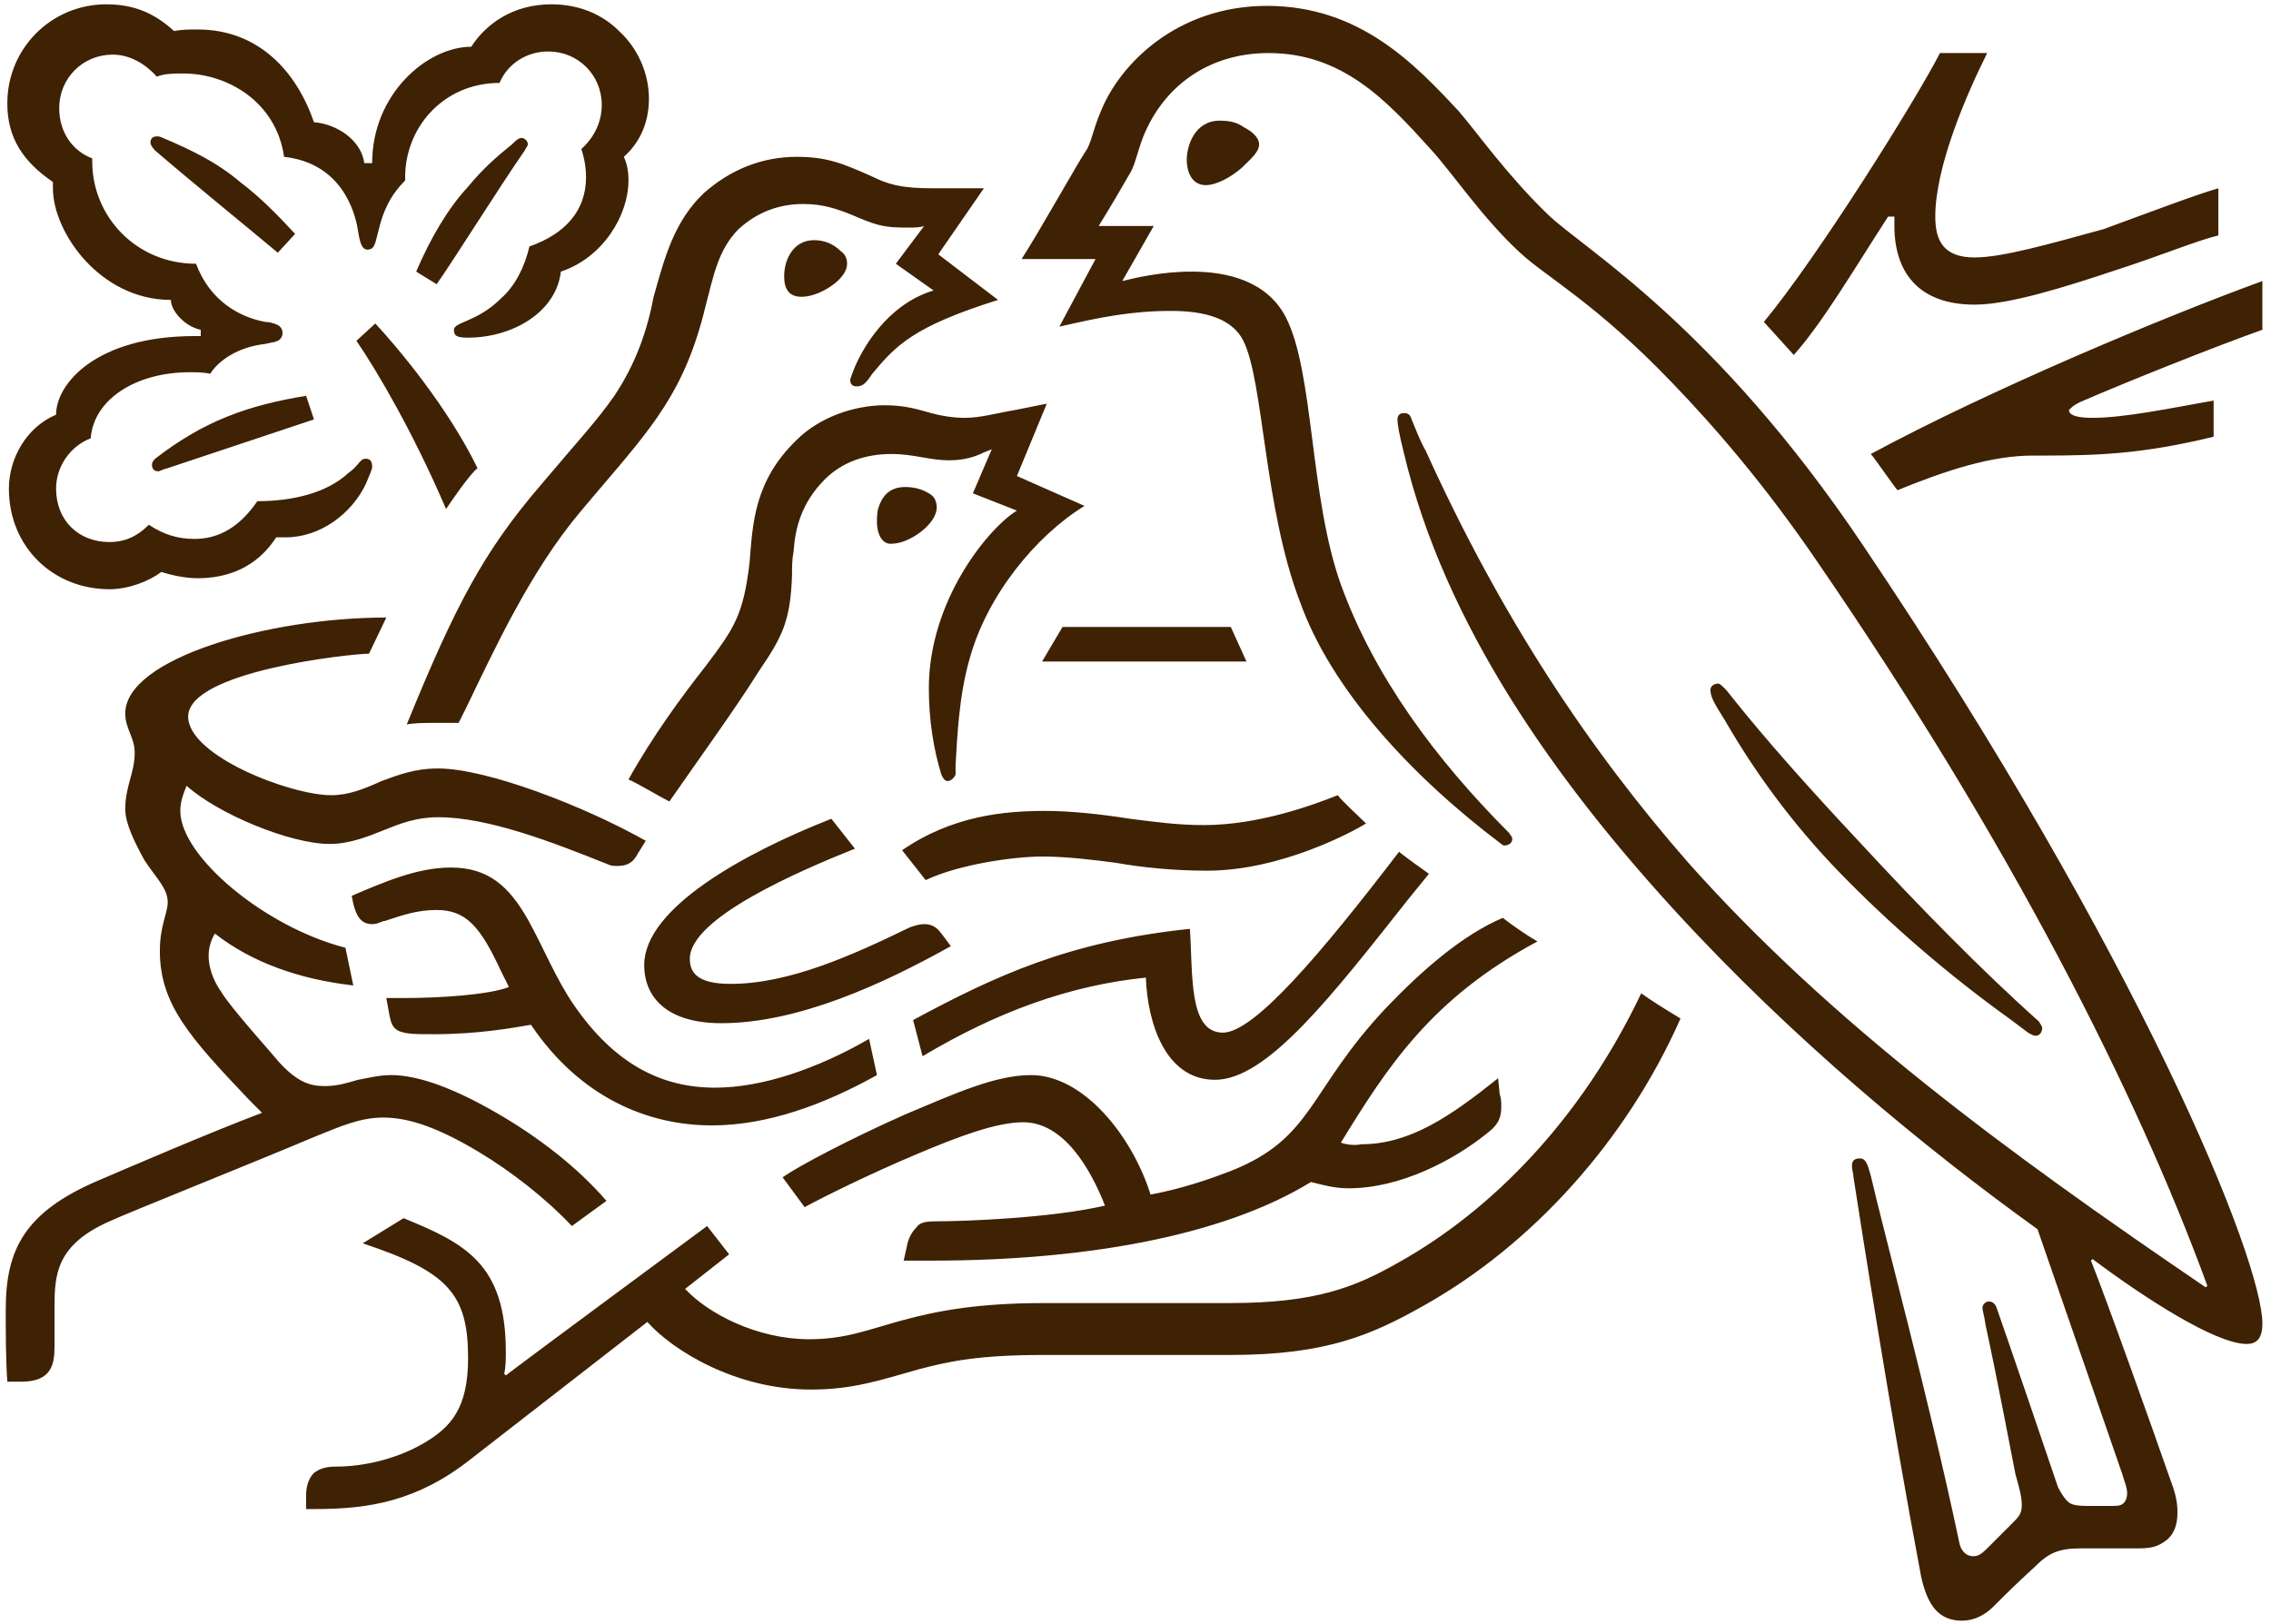
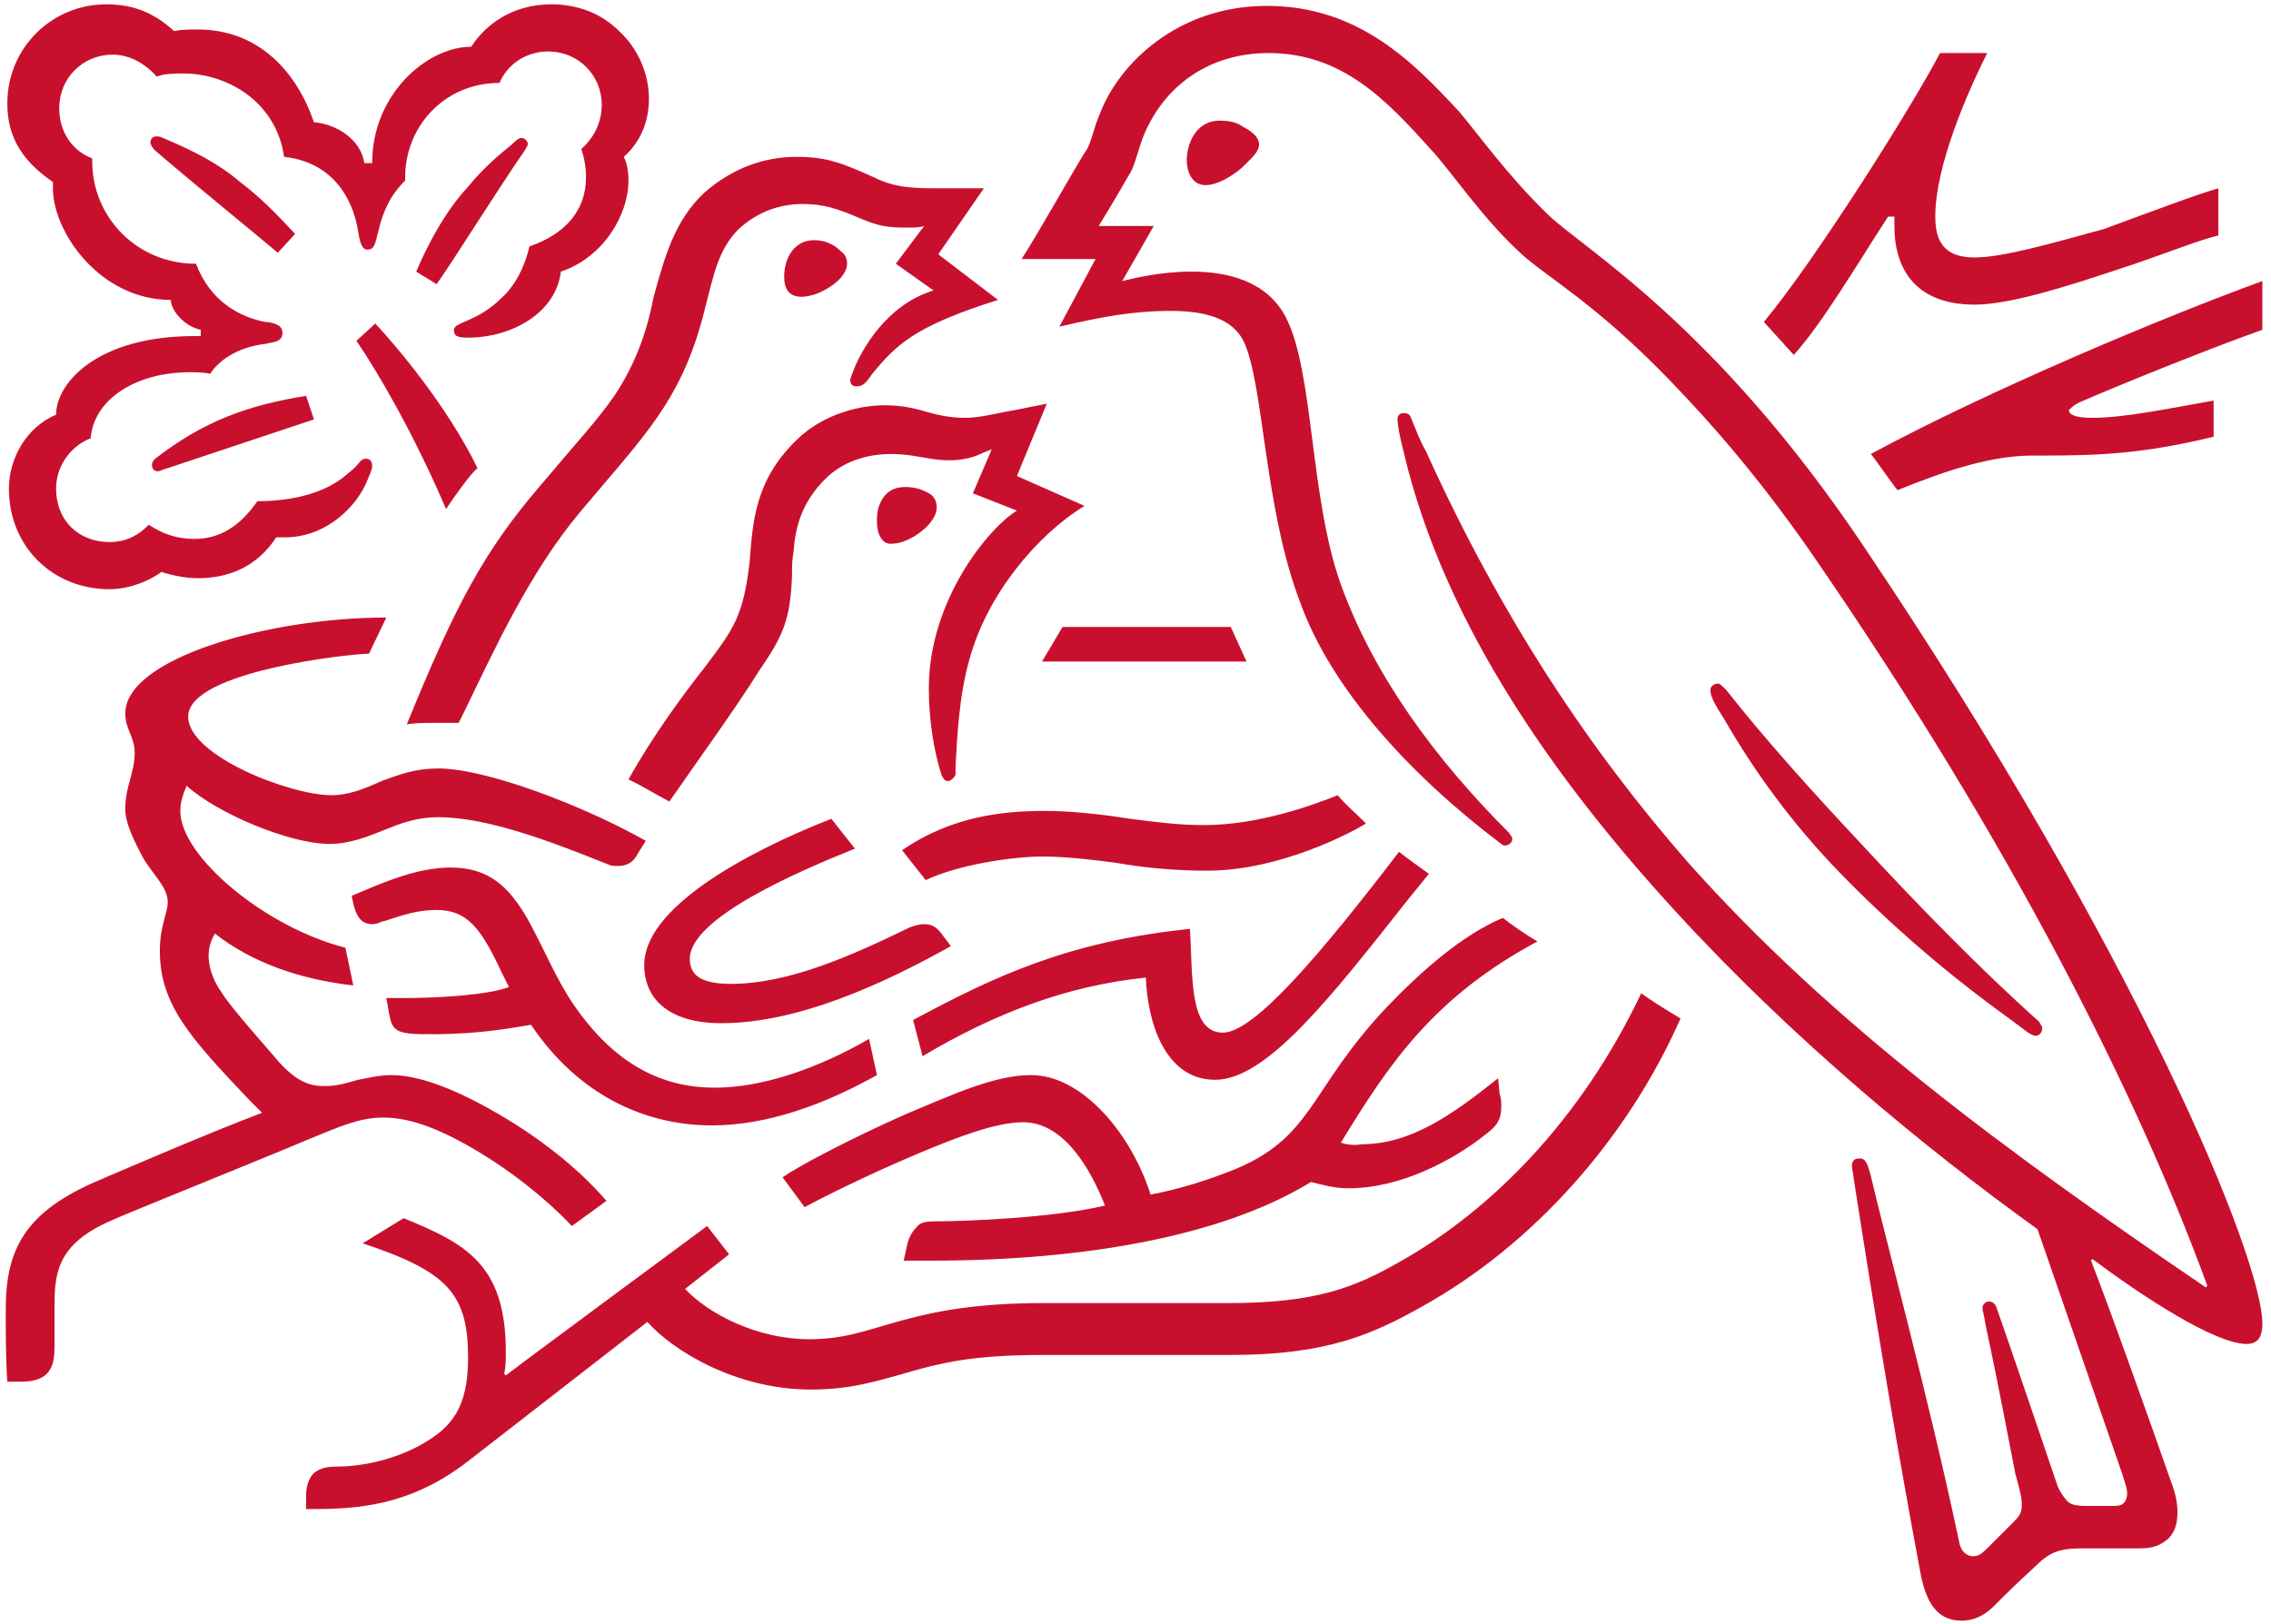
- <svg xmlns="http://www.w3.org/2000/svg" width="158px" alt="Nestlé" title="Nestlé" height="113px" viewBox="0 0 158 113" version="1.1" fill="#3f2103">
+ <svg xmlns="http://www.w3.org/2000/svg" width="158px" alt="Nestlé" title="Nestlé" height="113px" viewBox="0 0 158 113" version="1.1" fill="#c8102e">
  <g id="Page-1" stroke="none" stroke-width="1" fill-rule="evenodd">
    <path d="M88.145,0.409 C94.6,0.409 98.429,4.457 101.493,7.74 C102.806,9.271 104.884,12.225 107.729,14.961 C110.245,17.368 119.326,22.619 129.61,37.936 C148.976,66.71 157.4,87.717 157.4,92.093 C157.4,93.187 156.962,93.515 156.306,93.515 C154.118,93.515 149.085,90.233 145.584,87.607 L145.584,87.607 L145.475,87.717 C146.569,90.452 149.96,99.97 150.945,102.815 C151.273,103.69 151.492,104.347 151.492,105.222 C151.492,106.097 151.273,106.644 150.836,107.082 C150.289,107.52 149.851,107.738 148.866,107.738 L148.866,107.738 L144.818,107.738 C143.177,107.738 142.521,108.067 141.536,109.051 C140.114,110.364 139.895,110.583 138.691,111.786 C138.035,112.443 137.269,112.771 136.503,112.771 C134.862,112.771 134.096,111.677 133.659,109.708 C131.47,98.11 129.501,85.419 128.954,81.918 C128.954,81.699 128.845,81.371 128.845,81.152 C128.845,80.824 128.954,80.605 129.392,80.605 C129.829,80.605 129.939,81.043 130.157,81.809 C130.923,85.2 134.206,97.345 136.284,107.191 C136.394,107.957 136.831,108.285 137.269,108.285 C137.597,108.285 137.816,108.176 138.254,107.738 L138.254,107.738 L140.114,105.878 C140.551,105.441 140.661,105.222 140.661,104.675 C140.661,104.128 140.442,103.362 140.223,102.596 C139.895,100.955 139.02,96.251 138.144,92.202 C138.035,91.437 137.925,91.218 137.925,90.999 C137.925,90.78 138.144,90.561 138.363,90.561 C138.582,90.561 138.801,90.671 138.91,90.999 C139.567,92.859 142.63,101.83 143.177,103.471 C143.396,103.909 143.615,104.237 143.833,104.456 C144.052,104.675 144.38,104.784 145.146,104.784 L145.146,104.784 L147.035,104.784 C147.383,104.782 147.578,104.76 147.772,104.566 C147.882,104.456 147.991,104.237 147.991,103.909 C147.991,103.471 147.772,103.034 147.663,102.596 L147.663,102.596 L141.755,85.529 C133.987,79.949 124.687,72.29 116.482,63.319 C108.276,54.347 100.508,43.516 97.663,31.481 C97.335,30.168 97.226,29.512 97.226,29.184 C97.226,28.965 97.335,28.746 97.663,28.746 C97.992,28.746 98.101,28.855 98.21,29.184 C98.539,29.949 98.757,30.606 99.195,31.372 C104.447,42.969 110.574,52.159 117.466,60.037 C127.313,71.087 139.457,80.058 153.461,89.577 L153.461,89.577 L153.571,89.467 C148.647,76.01 139.895,58.724 126.547,39.249 C122.827,33.779 119.326,29.731 116.263,26.558 C111.011,21.087 107.51,19.228 105.76,17.586 C103.134,15.179 100.946,11.897 99.523,10.366 C96.46,6.974 93.397,3.692 88.254,3.692 C84.097,3.692 80.924,5.989 79.502,9.6 C79.064,10.803 78.955,11.569 78.517,12.225 C78.079,12.991 77.314,14.304 76.438,15.726 L76.438,15.726 L80.268,15.726 L78.079,19.556 C78.955,19.337 80.815,18.899 82.893,18.899 C85.41,18.899 88.145,19.556 89.458,22.072 C91.427,25.901 91.099,34.545 93.287,40.671 C95.585,47.017 99.852,52.816 104.994,57.958 C105.103,58.177 105.213,58.177 105.213,58.395 C105.213,58.614 104.994,58.833 104.666,58.833 C104.666,58.833 104.556,58.833 104.447,58.724 C98.21,54.019 92.631,48.002 90.443,41.875 C87.926,35.31 87.926,26.558 86.504,23.713 C85.738,22.182 83.878,21.634 81.471,21.634 C78.736,21.634 76.548,22.072 73.703,22.729 L73.703,22.729 L76.22,18.024 L71.077,18.024 C72.281,16.164 74.907,11.46 75.563,10.475 C75.891,10.037 76.11,8.834 76.548,7.849 C77.861,4.457 81.909,0.409 88.145,0.409 Z M114.184,69.117 C114.95,69.664 115.825,70.211 116.919,70.868 C113.199,79.292 106.635,86.623 98.976,90.89 C95.475,92.859 92.302,94.281 85.629,94.281 L85.629,94.281 L72.609,94.281 C68.123,94.281 66.045,94.719 63.966,95.266 C61.231,96.032 59.371,96.688 56.417,96.688 C51.165,96.688 46.789,93.953 45.038,91.984 L45.038,91.984 L32.785,101.502 C29.065,104.456 25.673,105.003 21.953,105.003 L21.953,105.003 L21.297,105.003 L21.297,104.018 C21.297,103.362 21.516,102.815 21.844,102.487 C22.172,102.268 22.5,102.049 23.376,102.049 C25.345,102.049 27.643,101.502 29.502,100.408 C31.362,99.314 32.566,98.001 32.566,94.5 C32.566,90.014 31.144,88.483 25.236,86.513 L25.236,86.513 L28.08,84.763 C32.347,86.513 35.192,87.936 35.192,94.062 C35.192,94.609 35.192,95.047 35.082,95.594 L35.082,95.594 L35.192,95.703 C37.489,93.953 48.321,85.966 49.196,85.31 L49.196,85.31 L50.728,87.279 L47.664,89.686 C49.305,91.437 52.697,93.187 56.307,93.187 C58.824,93.187 60.355,92.531 62.762,91.874 C65.169,91.218 68.014,90.671 72.609,90.671 L72.609,90.671 L85.519,90.671 C91.537,90.671 94.272,89.577 97.335,87.826 C103.79,84.216 110.026,77.87 114.184,69.117 Z M26.877,42.969 L25.673,45.485 C24.47,45.485 13.091,46.689 13.091,49.862 C13.091,52.597 20.203,55.332 23.047,55.332 C24.251,55.332 25.345,54.894 26.548,54.347 C27.752,53.91 28.846,53.472 30.487,53.472 C33.879,53.472 40.662,56.098 44.929,58.505 L44.929,58.505 L44.382,59.38 C44.054,60.037 43.616,60.255 42.96,60.255 C42.741,60.255 42.522,60.255 42.303,60.146 C38.474,58.614 33.988,56.864 30.487,56.864 C28.955,56.864 27.861,57.301 26.767,57.739 C25.673,58.177 24.36,58.724 22.938,58.724 C20.203,58.724 15.17,56.645 12.982,54.676 C12.763,55.223 12.544,55.77 12.544,56.426 C12.544,59.599 18.452,64.522 24.032,65.945 L24.032,65.945 L24.579,68.57 C20.75,68.133 17.468,66.929 14.951,64.96 C14.623,65.507 14.514,66.054 14.514,66.492 C14.514,67.586 15.061,68.57 15.389,69.008 C15.936,69.993 18.999,73.384 19.437,73.931 C20.75,75.354 21.625,75.572 22.61,75.572 C23.485,75.572 24.141,75.354 24.907,75.135 C25.564,75.025 26.33,74.807 27.205,74.807 C29.174,74.807 31.691,75.791 34.535,77.432 C37.38,79.074 40.115,81.152 42.194,83.559 L42.194,83.559 L39.787,85.31 C37.927,83.34 35.52,81.48 33.332,80.168 C30.597,78.526 28.518,77.761 26.658,77.761 C25.017,77.761 23.594,78.417 21.953,79.074 C16.483,81.371 9.043,84.325 7.621,84.982 C3.901,86.623 3.792,88.701 3.792,90.999 L3.792,93.734 C3.792,94.938 3.573,96.141 1.494,96.141 L1.494,96.141 L0.509,96.141 C0.4,94.609 0.4,92.749 0.4,91.108 C0.4,86.951 1.713,84.325 6.855,82.137 C8.387,81.48 14.732,78.745 18.233,77.432 L18.233,77.432 L17.358,76.557 C13.201,72.181 11.122,69.883 11.122,66.163 C11.122,64.413 11.669,63.538 11.669,62.772 C11.669,61.787 10.794,61.021 10.028,59.818 C9.371,58.614 8.715,57.301 8.715,56.317 C8.715,54.676 9.371,53.8 9.371,52.378 C9.371,51.284 8.715,50.737 8.715,49.643 C8.715,45.814 18.671,42.969 26.877,42.969 L26.877,42.969 Z M104.556,63.866 C105.103,64.303 106.197,65.069 106.963,65.507 C99.633,69.446 96.569,74.15 93.287,79.511 C93.615,79.621 94.162,79.73 94.709,79.621 C98.101,79.621 100.946,77.651 104.228,75.025 L104.228,75.025 L104.337,76.12 C104.447,76.448 104.447,76.667 104.447,76.995 C104.447,77.651 104.337,78.198 103.462,78.855 C101.164,80.715 97.445,82.684 93.834,82.684 C92.849,82.684 92.084,82.465 91.208,82.246 C84.972,86.076 75.235,87.717 64.841,87.717 L64.841,87.717 L62.872,87.717 L63.091,86.732 C63.2,86.076 63.528,85.638 63.747,85.419 C63.966,85.091 64.294,84.982 65.169,84.982 C67.029,84.982 73.156,84.763 76.876,83.887 C75.891,81.371 74.031,78.089 71.187,78.089 C69.327,78.089 66.701,79.074 63.856,80.277 C60.465,81.699 57.183,83.34 55.979,83.997 L55.979,83.997 L54.447,81.918 C55.541,81.152 59.043,79.292 62.981,77.542 C66.373,76.12 69.217,74.807 71.734,74.807 C75.344,74.807 78.736,78.964 80.049,83.122 C82.346,82.684 84.206,82.028 85.629,81.48 C91.427,79.183 90.99,75.901 96.46,70.102 C98.867,67.586 101.711,65.069 104.556,63.866 Z M31.362,60.365 C33.988,60.365 35.41,61.678 36.723,63.975 C37.817,65.945 38.693,68.133 39.896,69.883 C42.741,74.041 46.023,75.682 49.743,75.682 C53.025,75.682 56.854,74.369 60.465,72.29 L60.465,72.29 L61.012,74.807 C57.292,76.885 53.353,78.308 49.524,78.308 C45.038,78.308 40.334,76.338 36.942,71.306 C35.629,71.524 33.332,71.962 30.159,71.962 C28.955,71.962 28.299,71.962 27.752,71.743 C27.314,71.524 27.205,71.196 27.095,70.649 L27.095,70.649 L26.877,69.446 L28.08,69.446 C30.597,69.446 33.988,69.227 35.41,68.68 L35.41,68.68 L34.863,67.586 C33.441,64.522 32.456,63.319 30.378,63.319 C29.065,63.319 28.08,63.647 26.767,64.085 C26.548,64.085 26.33,64.303 25.892,64.303 C25.126,64.303 24.798,63.756 24.579,62.881 L24.579,62.881 L24.47,62.334 C26.767,61.349 29.065,60.365 31.362,60.365 Z M97.335,59.271 C97.882,59.708 98.648,60.255 99.414,60.802 L97.992,62.553 C92.631,69.336 88.145,75.135 84.534,75.135 C81.033,75.135 79.83,71.087 79.721,68.023 C74.36,68.57 69.327,70.43 64.185,73.494 L63.528,70.977 C69.217,67.914 74.36,65.507 82.784,64.632 C83.003,67.805 82.675,71.853 85.082,71.853 C87.27,71.853 91.974,66.273 97.335,59.271 Z M119.545,47.564 C119.654,47.564 119.873,47.783 120.092,48.002 C122.937,51.612 126.219,55.223 129.392,58.614 C133.44,62.991 137.816,67.476 141.864,71.087 C141.974,71.306 142.083,71.415 142.083,71.524 C142.083,71.853 141.864,72.071 141.645,72.071 C141.426,72.071 141.317,71.962 141.098,71.853 L141.098,71.853 L139.785,70.868 C135.518,67.805 131.47,64.303 127.969,60.693 C124.687,57.301 122.061,53.691 119.983,50.08 C119.217,48.877 118.998,48.439 118.998,48.002 C118.998,47.783 119.217,47.564 119.545,47.564 Z M57.839,56.973 L59.48,59.052 C55.651,60.584 47.992,63.866 47.992,66.71 C47.992,67.695 48.539,68.461 50.837,68.461 C54.885,68.461 59.261,66.492 63.309,64.522 C63.638,64.413 63.966,64.303 64.294,64.303 C64.841,64.303 65.169,64.522 65.498,64.96 L66.154,65.835 C61.449,68.461 55.541,71.196 50.18,71.196 C46.461,71.196 44.82,69.446 44.82,67.148 C44.82,63.209 51.712,59.38 57.839,56.973 Z M93.068,55.332 C93.506,55.879 94.381,56.645 95.038,57.301 C94.162,57.848 89.13,60.584 83.987,60.584 C81.69,60.584 79.502,60.365 77.642,60.037 C76.001,59.818 74.141,59.599 72.5,59.599 C70.53,59.599 66.701,60.146 64.403,61.24 L62.762,59.161 C66.263,56.754 69.874,56.426 72.718,56.426 C74.469,56.426 76.548,56.645 78.626,56.973 C80.377,57.192 81.909,57.411 83.769,57.411 C87.598,57.411 91.427,55.989 93.068,55.332 Z M72.828,28.09 L70.749,33.122 L75.454,35.201 C72.062,37.28 68.67,41.437 67.467,45.814 C66.701,48.439 66.592,51.393 66.482,53.253 L66.482,53.253 L66.482,53.91 C66.373,54.129 66.154,54.347 65.935,54.347 C65.716,54.347 65.607,54.129 65.498,53.91 C64.951,52.159 64.622,50.08 64.622,47.892 C64.622,41.766 68.78,36.733 70.749,35.529 L70.749,35.529 L67.686,34.326 L68.999,31.262 L68.452,31.481 C67.795,31.809 67.029,32.028 66.045,32.028 C64.622,32.028 63.638,31.591 61.997,31.591 C60.246,31.591 58.605,32.138 57.401,33.341 C55.76,34.982 55.323,36.733 55.213,38.374 C55.104,38.921 55.104,39.468 55.104,40.015 C54.994,43.188 54.447,44.282 52.806,46.689 C51.165,49.315 48.539,52.925 46.57,55.77 C45.914,55.441 44.272,54.457 43.725,54.238 C45.367,51.284 47.445,48.439 49.086,46.361 C51.056,43.735 51.712,42.86 52.15,39.14 C52.369,36.405 52.478,33.451 55.432,30.606 C56.964,29.074 59.371,28.199 61.559,28.199 C62.762,28.199 63.638,28.418 64.403,28.637 C65.498,28.965 66.373,29.074 67.139,29.074 C68.233,29.074 69.327,28.746 70.64,28.527 L70.64,28.527 L72.828,28.09 Z M55.432,10.913 C57.511,10.913 58.605,11.35 60.793,12.335 C62.325,13.101 63.638,13.101 65.498,13.101 L68.452,13.101 L65.279,17.696 L69.436,20.869 C63.528,22.729 62.325,24.041 60.684,26.011 C60.246,26.667 60.027,26.886 59.59,26.886 C59.261,26.886 59.152,26.667 59.152,26.448 C59.152,26.339 59.261,26.12 59.371,25.792 C59.918,24.37 61.668,21.197 64.951,20.212 L64.951,20.212 L62.325,18.352 L64.294,15.726 C63.966,15.836 63.638,15.836 63.091,15.836 C61.668,15.836 61.121,15.726 59.808,15.179 C58.277,14.523 57.292,14.195 55.87,14.195 C54.229,14.195 52.697,14.742 51.384,15.945 C49.962,17.368 49.633,19.228 49.086,21.306 C47.664,27.214 45.367,29.731 41.647,34.107 L41.647,34.107 L40.443,35.529 C36.833,39.796 34.316,45.376 32.347,49.424 L32.347,49.424 L31.909,50.299 L31.909,50.299 L30.2,50.299 C29.444,50.301 28.785,50.311 28.299,50.409 C31.691,42.094 33.66,38.374 37.599,33.779 C40.553,30.278 41.428,29.402 42.741,27.543 C44.272,25.245 45.038,22.947 45.476,20.65 C46.242,17.915 46.898,15.398 48.977,13.429 C50.837,11.788 53.025,10.913 55.432,10.913 Z M85.629,43.625 L86.723,46.032 L72.5,46.032 L73.922,43.625 L85.629,43.625 Z M38.364,0.3 C40.224,0.3 41.866,0.956 43.069,2.16 C44.382,3.363 45.148,5.114 45.148,6.864 C45.148,8.834 44.272,10.147 43.397,10.913 C43.616,11.35 43.725,11.897 43.725,12.554 C43.725,14.961 41.975,17.915 39.021,18.899 C38.693,21.744 35.629,23.494 32.566,23.494 C31.8,23.494 31.581,23.385 31.581,22.947 C31.581,22.4 33.222,22.4 34.863,20.759 C35.848,19.884 36.505,18.571 36.833,17.149 C39.349,16.274 40.771,14.632 40.771,12.335 C40.771,11.678 40.662,11.022 40.443,10.366 C41.318,9.6 41.866,8.506 41.866,7.302 C41.866,5.223 40.224,3.582 38.146,3.582 C36.614,3.582 35.301,4.457 34.754,5.77 C30.815,5.77 28.08,8.943 28.19,12.554 C27.205,13.538 26.658,14.632 26.33,16.055 C26.111,16.821 26.111,17.368 25.564,17.368 C25.126,17.368 25.017,16.711 24.907,16.055 C24.689,14.632 23.704,11.35 19.765,10.913 C19.218,7.083 15.826,5.114 12.763,5.114 C12.107,5.114 11.45,5.114 10.903,5.333 C10.137,4.457 9.043,3.801 7.84,3.801 C5.761,3.801 4.12,5.442 4.12,7.521 C4.12,9.162 4.995,10.475 6.417,11.022 L6.417,11.022 L6.417,11.241 C6.417,15.07 9.481,18.352 13.638,18.352 C14.623,20.978 16.702,22.072 18.452,22.4 C18.78,22.4 19.109,22.51 19.328,22.619 C19.546,22.729 19.656,22.947 19.656,23.166 C19.656,23.385 19.546,23.604 19.328,23.713 C19.109,23.823 18.89,23.823 18.452,23.932 C16.483,24.151 15.17,25.136 14.623,26.011 C14.185,25.901 13.638,25.901 13.201,25.901 C9.481,25.901 6.527,27.761 6.308,30.497 C4.886,31.044 3.901,32.466 3.901,33.998 C3.901,36.186 5.433,37.717 7.621,37.717 C8.606,37.717 9.481,37.389 10.356,36.514 C11.341,37.17 12.325,37.499 13.529,37.499 C15.279,37.499 16.702,36.623 17.905,34.873 C20.312,34.873 22.719,34.326 24.251,32.903 C25.017,32.356 25.017,31.919 25.454,31.919 C25.783,31.919 25.892,32.138 25.892,32.466 C25.892,32.685 25.673,33.122 25.454,33.669 C24.47,35.748 22.282,37.389 19.875,37.389 L19.875,37.389 L19.218,37.389 C17.796,39.577 15.717,40.234 13.748,40.234 C12.872,40.234 11.888,40.015 11.231,39.796 C10.356,40.453 8.934,41 7.621,41 C3.682,41 0.619,38.046 0.619,33.998 C0.619,31.919 1.822,29.731 3.901,28.855 C3.901,26.667 6.746,23.385 13.529,23.385 L13.529,23.385 L13.967,23.385 L13.967,22.947 C12.872,22.729 11.888,21.634 11.888,20.869 C6.964,20.869 3.682,16.164 3.682,13.101 L3.682,13.101 L3.682,12.663 C1.603,11.241 0.509,9.6 0.509,7.193 C0.509,3.363 3.573,0.3 7.402,0.3 C9.371,0.3 10.794,0.956 12.107,2.16 C12.654,2.051 13.201,2.051 13.748,2.051 C18.015,2.051 20.64,5.005 21.844,8.506 C23.376,8.615 25.126,9.709 25.345,11.35 L25.345,11.35 L25.892,11.35 C25.892,6.536 29.721,3.254 32.785,3.254 C33.769,1.722 35.629,0.3 38.364,0.3 Z M62.981,33.888 C63.528,33.888 64.075,33.998 64.622,34.326 C65.06,34.545 65.169,34.982 65.169,35.31 C65.169,36.514 63.2,37.827 62.106,37.827 C61.449,37.936 61.012,37.28 61.012,36.295 C61.012,36.076 61.012,35.639 61.121,35.31 C61.34,34.654 61.778,33.888 62.981,33.888 Z M26.111,22.51 C27.643,24.151 31.144,28.308 33.222,32.575 C32.675,33.013 31.472,34.763 31.034,35.42 C28.737,30.059 26.22,25.792 24.798,23.713 L24.798,23.713 Z M157.4,19.556 L157.4,22.947 C154.008,24.151 147.991,26.558 144.709,27.98 C144.271,28.199 144.162,28.308 143.943,28.527 C143.943,28.855 144.38,29.074 145.584,29.074 C147.772,29.074 150.945,28.418 154.008,27.871 L154.008,27.871 L154.008,30.387 C149.017,31.609 145.828,31.694 142.233,31.7 L141.426,31.7 C138.582,31.7 135.518,32.685 132.017,34.107 C131.799,33.888 130.376,31.809 130.157,31.591 C138.472,27.105 150.507,22.072 157.4,19.556 L157.4,19.556 Z M21.297,27.543 L21.844,29.184 L11.669,32.575 C11.231,32.685 11.122,32.794 11.013,32.794 C10.684,32.794 10.575,32.575 10.575,32.356 C10.575,32.138 10.684,32.028 10.794,31.919 C14.185,29.293 17.249,28.199 21.297,27.543 Z M138.254,3.692 C136.831,6.536 134.643,11.569 134.643,15.07 C134.643,16.711 135.19,17.915 137.378,17.915 C139.348,17.915 142.739,16.93 146.35,15.945 C149.632,14.742 152.805,13.538 154.337,13.101 L154.337,13.101 L154.337,16.383 C152.914,16.711 150.289,17.805 147.225,18.79 C143.615,19.993 139.785,21.197 137.378,21.197 C133.44,21.197 131.799,18.899 131.799,15.726 L131.799,15.726 L131.799,15.07 L131.361,15.07 C128.954,18.79 126.766,22.51 124.797,24.698 L124.797,24.698 L122.718,22.4 C126.438,17.915 133.221,7.083 134.971,3.692 L134.971,3.692 Z M56.636,16.711 C57.292,16.711 57.948,16.93 58.495,17.477 C58.824,17.696 58.933,18.024 58.933,18.352 C58.933,19.009 58.277,19.665 57.511,20.103 C56.964,20.431 56.307,20.65 55.76,20.65 C54.885,20.65 54.557,20.103 54.557,19.228 C54.557,18.024 55.213,16.711 56.636,16.711 Z M36.286,9.6 C36.505,9.6 36.723,9.818 36.723,10.037 C36.723,10.147 36.614,10.256 36.505,10.475 C34.754,12.991 31.472,18.243 30.378,19.775 L28.955,18.899 C29.94,16.602 31.144,14.523 32.566,12.991 C33.551,11.788 34.535,10.913 35.629,10.037 C35.848,9.818 36.067,9.6 36.286,9.6 Z M11.341,9.6 C13.42,10.475 15.17,11.35 16.702,12.663 C18.015,13.648 19.218,14.851 20.531,16.274 L19.328,17.586 C17.905,16.383 13.201,12.554 10.794,10.475 C10.575,10.256 10.466,10.037 10.466,9.928 C10.466,9.709 10.575,9.49 10.903,9.49 C11.013,9.49 11.122,9.49 11.341,9.6 Z M84.863,8.396 C85.519,8.396 86.066,8.506 86.504,8.834 C87.16,9.162 87.598,9.6 87.598,10.037 C87.598,10.584 87.051,11.022 86.394,11.678 C85.629,12.335 84.644,12.882 83.878,12.882 C82.893,12.882 82.565,11.897 82.565,11.131 C82.565,10.147 83.112,8.396 84.863,8.396 Z" id="nest-logo" fill-rule="nonzero" />
  </g>
</svg>
